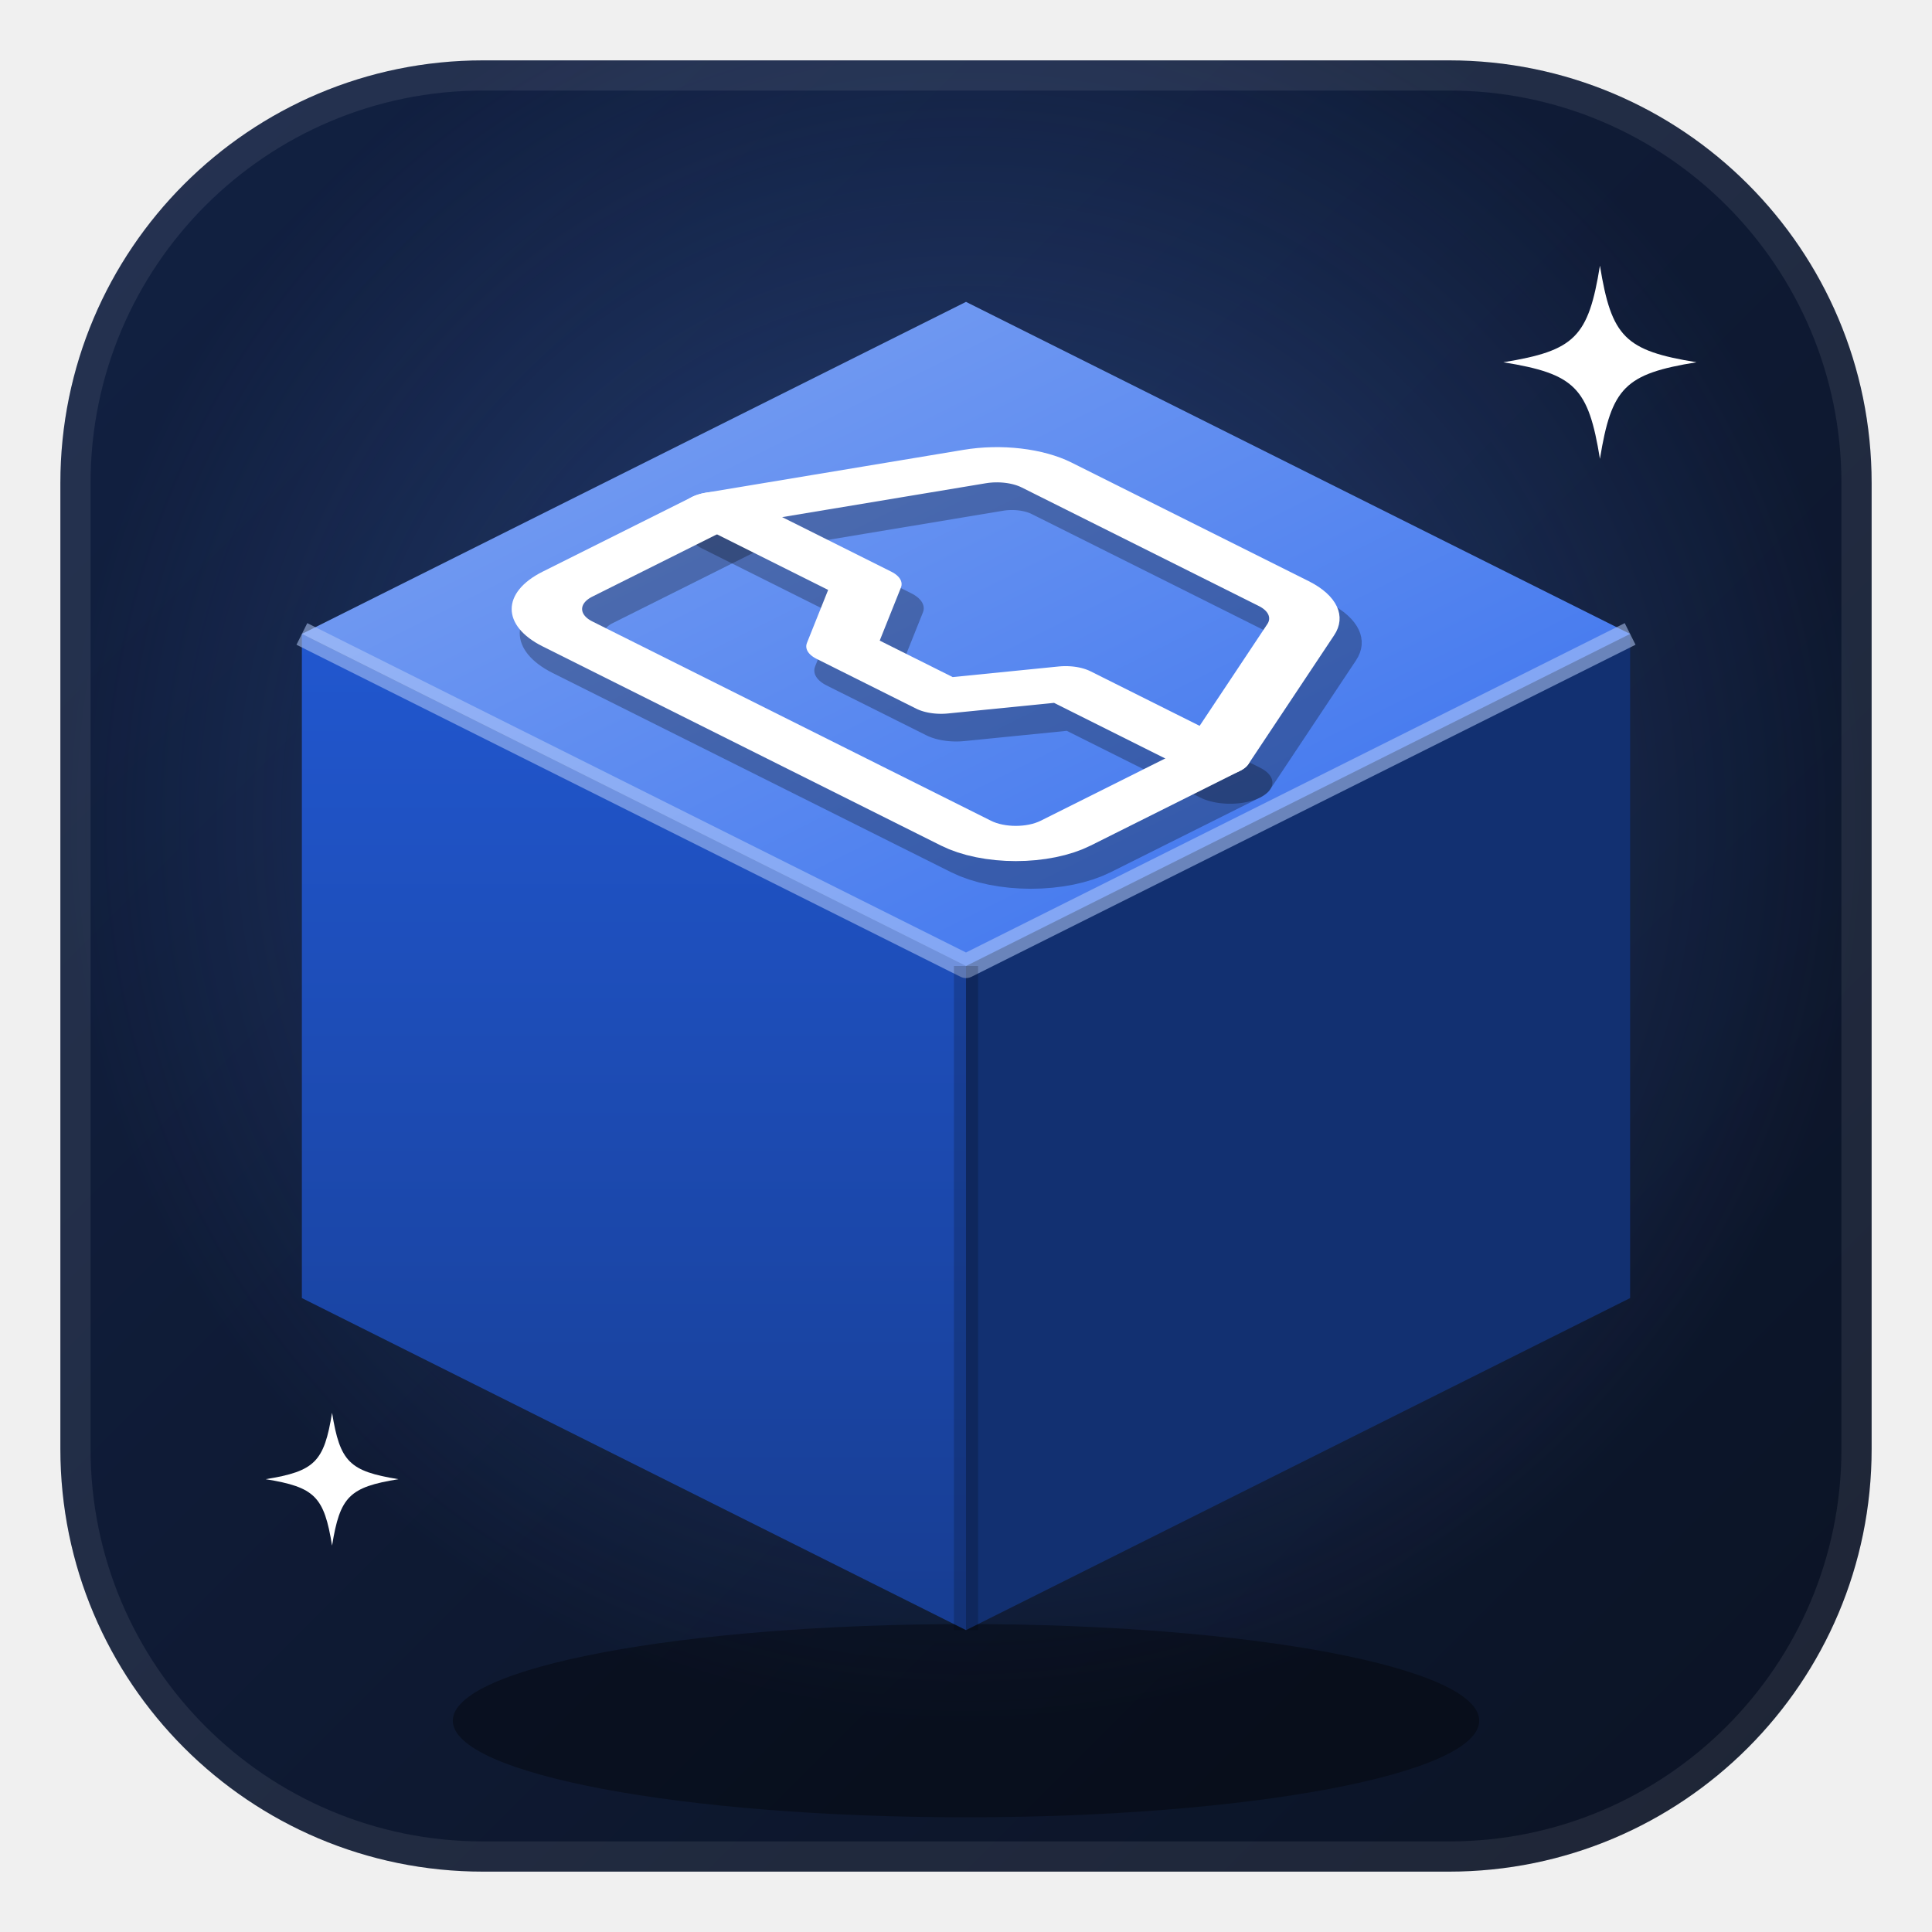
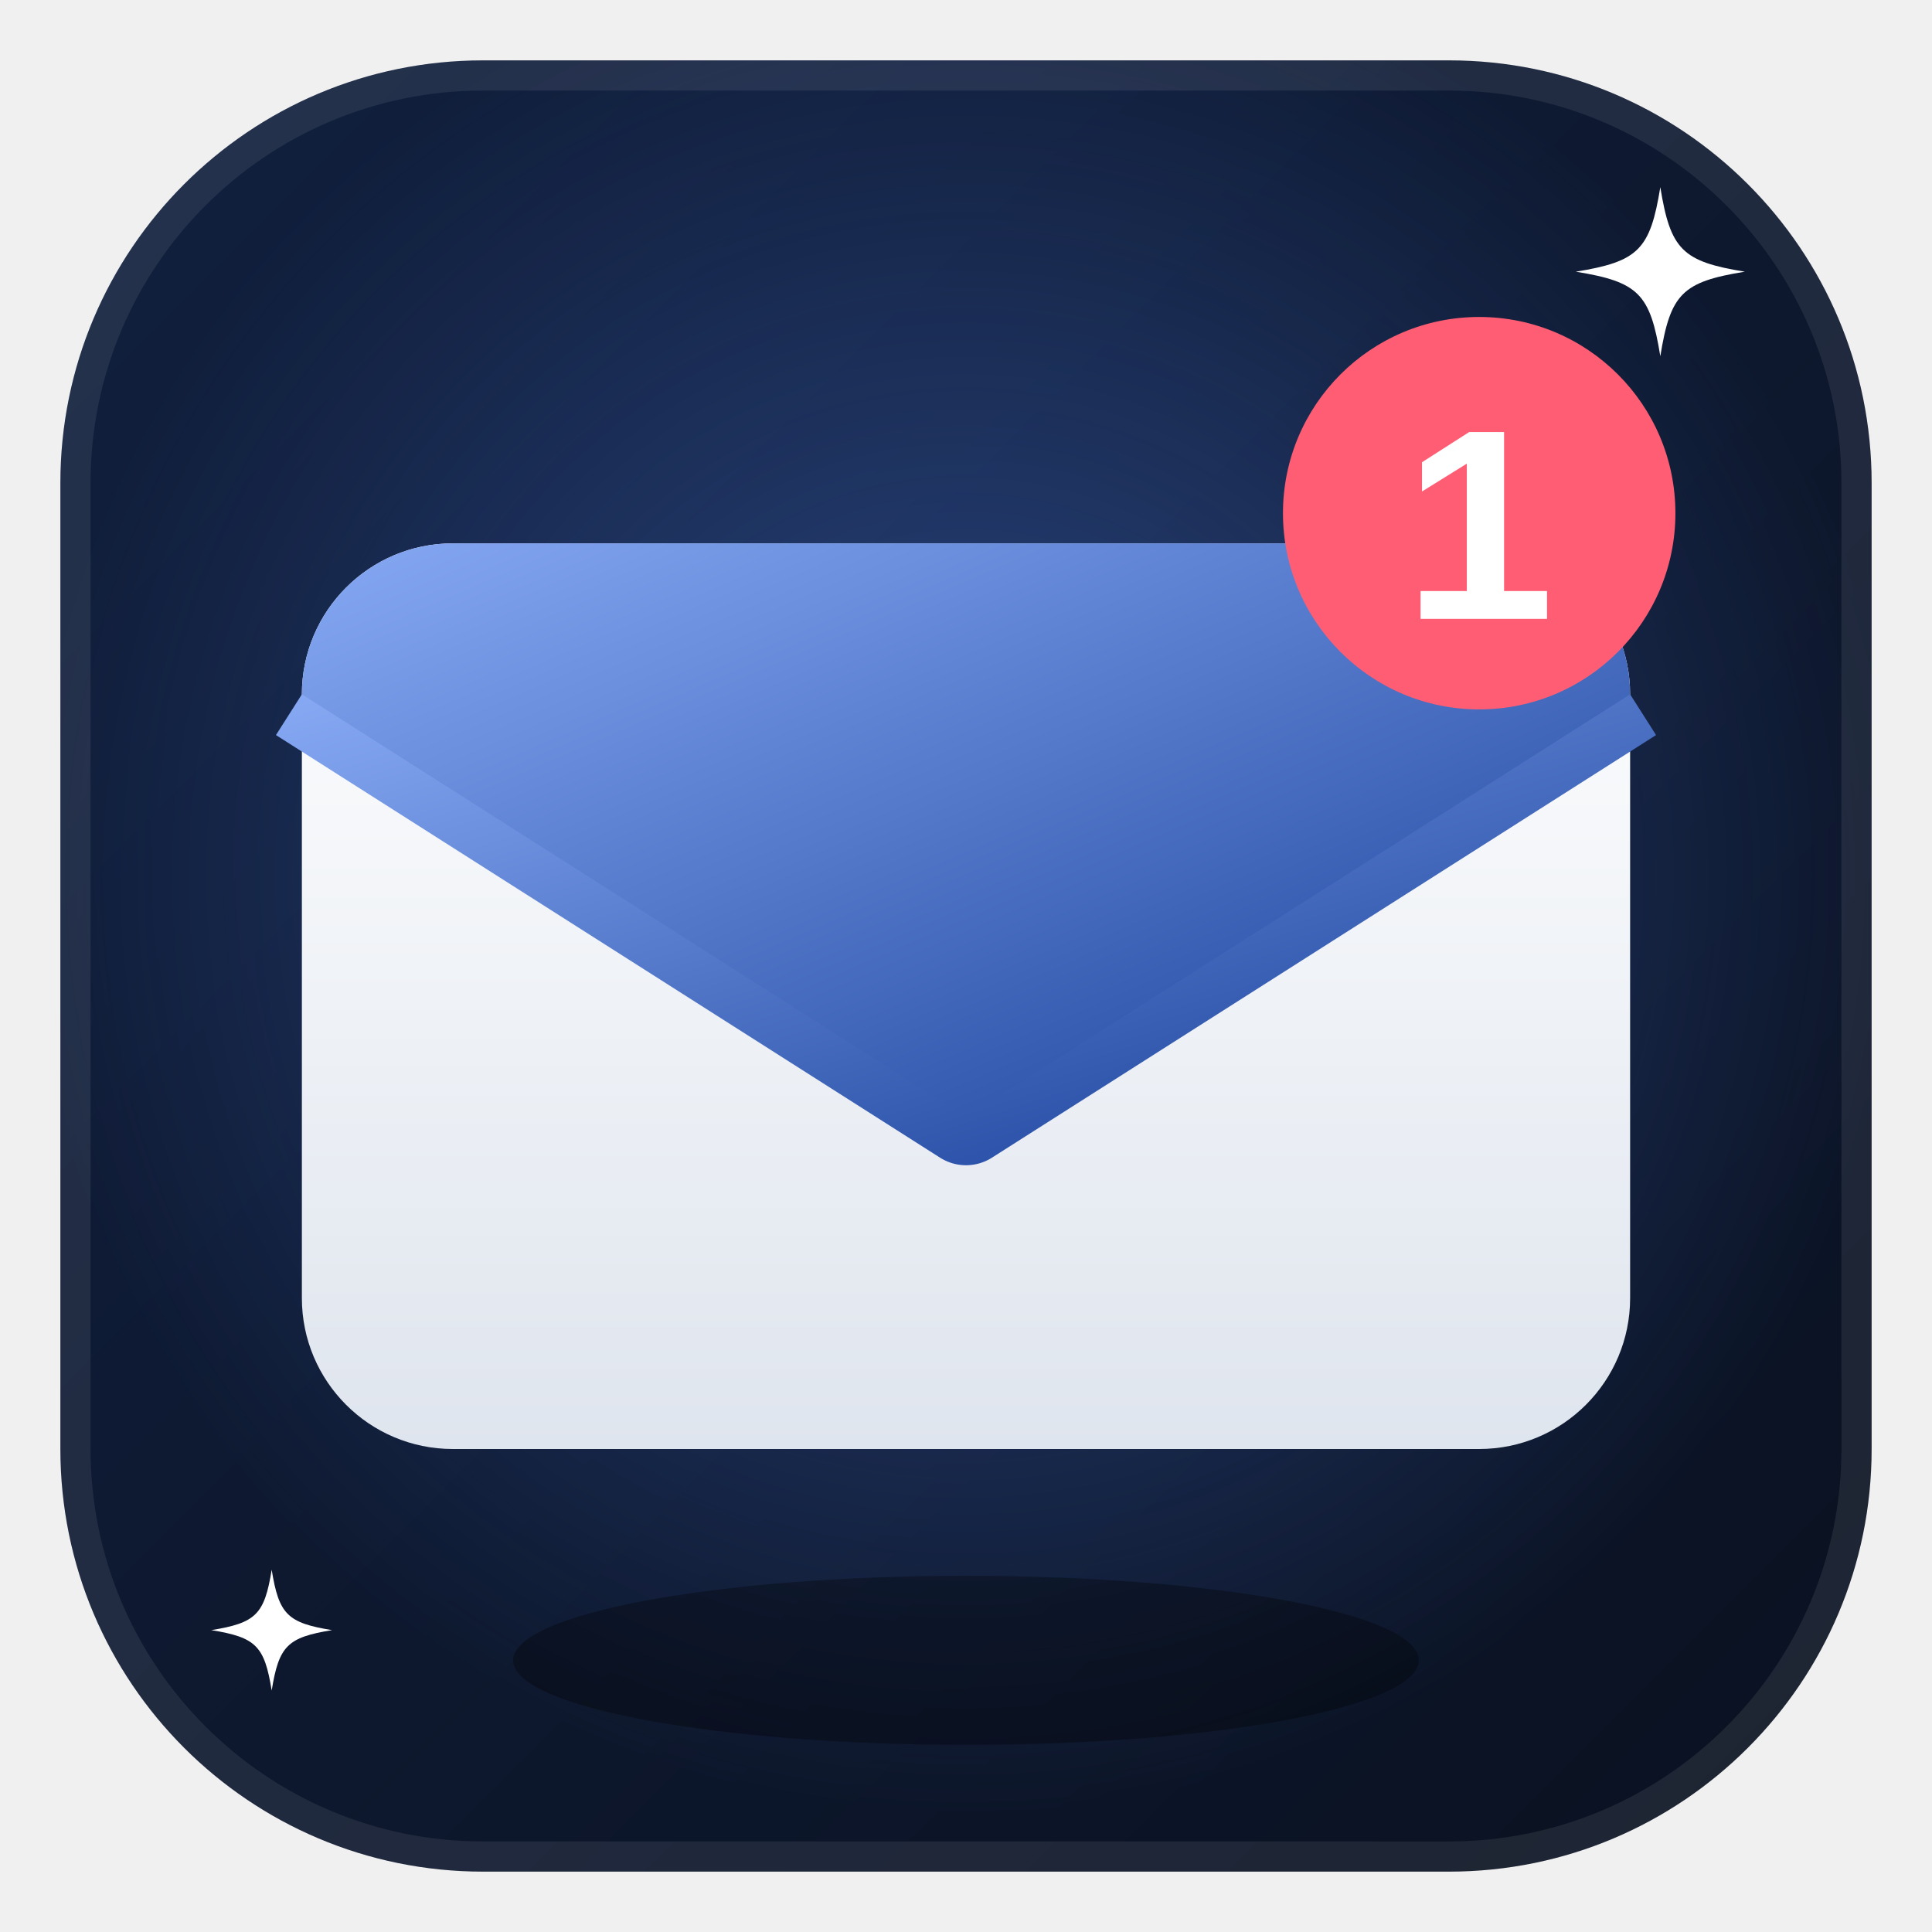
<svg xmlns="http://www.w3.org/2000/svg" viewBox="0 0 64 64" role="img" aria-hidden="true">
  <defs>
    <linearGradient id="bg" x1="0" y1="0" x2="1" y2="1">
-       <stop offset="0" stop-color="#122143" />
-       <stop offset="1" stop-color="#0b1324" />
+       <stop offset="0" stop-color="#11203f" />
+       <stop offset="1" stop-color="#0a1120" />
    </linearGradient>
-     <radialGradient id="halo" cx=".5" cy=".42" r=".5">
-       <stop offset="0" stop-color="#5182ef" stop-opacity=".38" />
+     <radialGradient id="halo" cx=".5" cy=".45" r=".52">
+       <stop offset="0" stop-color="#5182ef" stop-opacity=".42" />
      <stop offset="1" stop-color="#5182ef" stop-opacity="0" />
    </radialGradient>
-     <linearGradient id="it" x1="0" y1="0" x2="1" y2="1">
-       <stop offset="0" stop-color="#81a5f3" />
-       <stop offset="1" stop-color="#366fed" />
+     <linearGradient id="im" x1="0" y1="0" x2="1" y2="1">
+       <stop offset="0" stop-color="#87a9f4" />
+       <stop offset="1" stop-color="#184099" />
    </linearGradient>
-     <linearGradient id="il" x1="0" y1="0" x2="0" y2="1">
-       <stop offset="0" stop-color="#2157cf" />
-       <stop offset="1" stop-color="#173d92" />
+     <linearGradient id="iv" x1="0" y1="0" x2="0" y2="1">
+       <stop offset="0" stop-color="#87a9f4" />
+       <stop offset="1" stop-color="#2563eb" />
    </linearGradient>
-     <linearGradient id="ish" x1="0" y1="0" x2="1" y2="0">
+     <linearGradient id="iw" x1="0" y1="0" x2="0" y2="1">
+       <stop offset="0" stop-color="#ffffff" />
+       <stop offset="1" stop-color="#dfe5ee" />
+     </linearGradient>
+     <linearGradient id="ig" x1="0" y1="0" x2="0" y2="1">
+       <stop offset="0" stop-color="#ffe08a" />
+       <stop offset="1" stop-color="#f2a62b" />
+     </linearGradient>
+     <radialGradient id="ih" cx=".3" cy=".25" r=".7">
+       <stop offset="0" stop-color="#fff" stop-opacity=".55" />
+       <stop offset="1" stop-color="#fff" stop-opacity="0" />
+     </radialGradient>
+     <linearGradient id="is" x1="0" y1="0" x2="1" y2="0">
      <stop offset="0" stop-color="#fff" stop-opacity="0" />
-       <stop offset=".5" stop-color="#fff" stop-opacity=".55" />
+       <stop offset=".5" stop-color="#fff" stop-opacity=".6" />
      <stop offset="1" stop-color="#fff" stop-opacity="0" />
    </linearGradient>
-     <clipPath id="ic">
-       <path d="M32 10 L54 21 L32 32 L10 21 Z" />
-     </clipPath>
  </defs>
-   <style>.ibob,.ishadow{transform-box:fill-box;transform-origin:50% 50%}@keyframes ib{0%,100%{transform:translateY(0)}50%{transform:translateY(-2.2px)}}@keyframes isd{0%,100%{transform:scaleX(1);opacity:.35}50%{transform:scaleX(.86);opacity:.22}}@keyframes is{0%,55%{transform:translateX(0)}100%{transform:translateX(78px)}}@keyframes ig{0%,100%{opacity:.9}50%{opacity:1}}.ibob{animation:ib 4.2s ease-in-out infinite}.ishadow{animation:isd 4.2s ease-in-out infinite}.ishine{animation:is 5.5s ease-in-out infinite}.iglow{animation:ig 4.2s ease-in-out infinite}.sp{transform-box:fill-box;transform-origin:50% 50%;animation:tw 3.2s ease-in-out infinite}@keyframes tw{0%,100%{opacity:.15;transform:scale(.4) rotate(0)}50%{opacity:.95;transform:scale(1) rotate(45deg)}}@media (prefers-reduced-motion:reduce){*{animation:none!important}}</style>
+   <style>.ifl,.ipu,.ibl,.isp,.iwg,.iri,.isd,.ipop{transform-box:fill-box;transform-origin:50% 50%}.igr{transform-box:fill-box;transform-origin:50% 100%}@keyframes ifl{0%,100%{transform:translateY(0)}50%{transform:translateY(-2px)}}.ifl{animation:ifl 4.2s ease-in-out infinite}@keyframes isd{0%,100%{transform:scaleX(1);opacity:.32}50%{transform:scaleX(.85);opacity:.2}}.isd{animation:isd 4.2s ease-in-out infinite}@keyframes ipu{0%,100%{opacity:.55}50%{opacity:1}}.ipu{animation:ipu 2.4s ease-in-out infinite}@keyframes ibl{0%,44%,56%,100%{opacity:1}50%{opacity:.15}}.ibl{animation:ibl 3s steps(1,end) infinite}@keyframes isp{to{transform:rotate(360deg)}}.isp{animation:isp 14s linear infinite}@keyframes iwg{0%,100%{transform:rotate(-6deg)}50%{transform:rotate(6deg)}}.iwg{animation:iwg 3.4s ease-in-out infinite}@keyframes iri{0%{transform:translateY(2px);opacity:.7}100%{transform:translateY(-3.5px);opacity:1}}.iri{animation:iri 1.6s ease-in-out infinite alternate}@keyframes igr{0%,100%{transform:scaleY(.55)}50%{transform:scaleY(1)}}.igr{animation:igr 2.8s ease-in-out infinite}@keyframes ipop{0%,100%{transform:scale(.9)}50%{transform:scale(1.08)}}.ipop{animation:ipop 2.6s ease-in-out infinite}@keyframes ish{0%,60%{transform:translateX(-30px)}100%{transform:translateX(70px)}}.ish{animation:ish 5s ease-in-out infinite}@keyframes idash{to{stroke-dashoffset:-40}}.idash{animation:idash 2.4s linear infinite}@keyframes isw{0%,100%{transform:rotate(-50deg)}50%{transform:rotate(35deg)}}.tw{transform-box:fill-box;transform-origin:50% 50%;animation:tw 3.2s ease-in-out infinite}@keyframes tw{0%,100%{opacity:.15;transform:scale(.4) rotate(0)}50%{opacity:.95;transform:scale(1) rotate(45deg)}}@media (prefers-reduced-motion:reduce){*{animation:none!important}}</style>
  <rect x="2" y="2" width="60" height="60" rx="14" fill="url(#bg)" />
  <rect x="2" y="2" width="60" height="60" rx="14" fill="url(#halo)" />
  <rect x="2.5" y="2.5" width="59" height="59" rx="13.5" fill="none" stroke="#fff" stroke-opacity=".08" />
-   <g class="ibob">
-     <ellipse cx="32" cy="57" rx="17" ry="3.2" fill="#000" opacity=".35" class="ishadow" />
-     <path d="M10 21 L32 32 V54 L10 43 Z" fill="url(#il)" />
-     <path d="M54 21 L32 32 V54 L54 43 Z" fill="#123071" />
-     <path d="M32 10 L54 21 L32 32 L10 21 Z" fill="url(#it)" />
-     <path d="M10 21 L32 32 L54 21" fill="none" stroke="#b3c8f8" stroke-opacity=".55" stroke-width=".8" stroke-linejoin="round" />
-     <path d="M32 32 V54" stroke="#000" stroke-opacity=".18" stroke-width=".8" />
-     <g clip-path="url(#ic)">
-       <rect class="ishine" x="-14" y="6" width="14" height="30" fill="url(#ish)" transform="skewX(-25)" />
-     </g>
-     <g transform="translate(.5 .8)">
-       <g transform="matrix(0.825 0.4125 -0.825 0.4125 32 11.100)" fill="none" stroke="#000" stroke-opacity=".28" stroke-width="2.4" stroke-linecap="round" stroke-linejoin="round">
-         <polyline points="22 12 16 12 14 15 10 15 8 12 2 12" />
-         <path d="M5.45 5.11 2 12v6a2 2 0 0 0 2 2h16a2 2 0 0 0 2-2v-6l-3.45-6.89A2 2 0 0 0 16.76 4H7.24a2 2 0 0 0-1.79 1.11z" />
-       </g>
-     </g>
-     <g class="iglow" transform="matrix(0.825 0.4125 -0.825 0.4125 32 11.100)" fill="none" stroke="#fff" stroke-width="2" stroke-linecap="round" stroke-linejoin="round">
-       <polyline points="22 12 16 12 14 15 10 15 8 12 2 12" />
-       <path d="M5.45 5.11 2 12v6a2 2 0 0 0 2 2h16a2 2 0 0 0 2-2v-6l-3.45-6.89A2 2 0 0 0 16.76 4H7.24a2 2 0 0 0-1.79 1.11z" />
-     </g>
+   <ellipse class="isd" cx="32" cy="55" rx="15" ry="2.8" fill="#000" opacity=".32" />
+   <g class="ifl">
+     <rect x="10" y="18" width="44" height="30" rx="5" fill="url(#iw)" />
+     <path d="M10 23 32 37l22-14" fill="none" stroke="url(#im)" stroke-width="3.2" stroke-linejoin="round" />
+     <path d="M10 23v-0a5 5 0 0 1 5-5h34a5 5 0 0 1 5 5L32 37z" fill="url(#im)" />
  </g>
-   <g transform="translate(53 12) scale(.32)">
-     <path class="sp" d="M0 -10 C1.2 -2.6 2.6 -1.2 10 0 C2.6 1.2 1.2 2.6 0 10 C-1.2 2.6 -2.6 1.2 -10 0 C-2.6 -1.2 -1.2 -2.6 0 -10Z" fill="#fff" />
+   <g class="ipop">
+     <circle cx="49" cy="17" r="6.5" fill="#ff5d73" />
+     <text x="49" y="20.5" font-family="Segoe UI,Arial,sans-serif" font-weight="800" font-size="9" fill="#fff" text-anchor="middle">1</text>
  </g>
-   <g transform="translate(11 49) scale(.22)">
-     <path class="sp" style="animation-delay:1.4s" d="M0 -10 C1.2 -2.6 2.6 -1.2 10 0 C2.6 1.2 1.2 2.6 0 10 C-1.2 2.6 -2.6 1.2 -10 0 C-2.6 -1.2 -1.2 -2.6 0 -10Z" fill="#fff" />
+   <g transform="translate(55 9) scale(.28)">
+     <path class="tw" d="M0 -10 C1.2 -2.6 2.6 -1.2 10 0 C2.6 1.2 1.2 2.6 0 10 C-1.2 2.6 -2.6 1.2 -10 0 C-2.6 -1.2 -1.2 -2.6 0 -10Z" fill="#fff" />
+   </g>
+   <g transform="translate(9 54) scale(.2)">
+     <path class="tw" style="animation-delay:1.4s" d="M0 -10 C1.2 -2.6 2.6 -1.2 10 0 C2.6 1.2 1.2 2.6 0 10 C-1.2 2.6 -2.6 1.2 -10 0 C-2.6 -1.2 -1.2 -2.6 0 -10Z" fill="#fff" />
  </g>
</svg>
